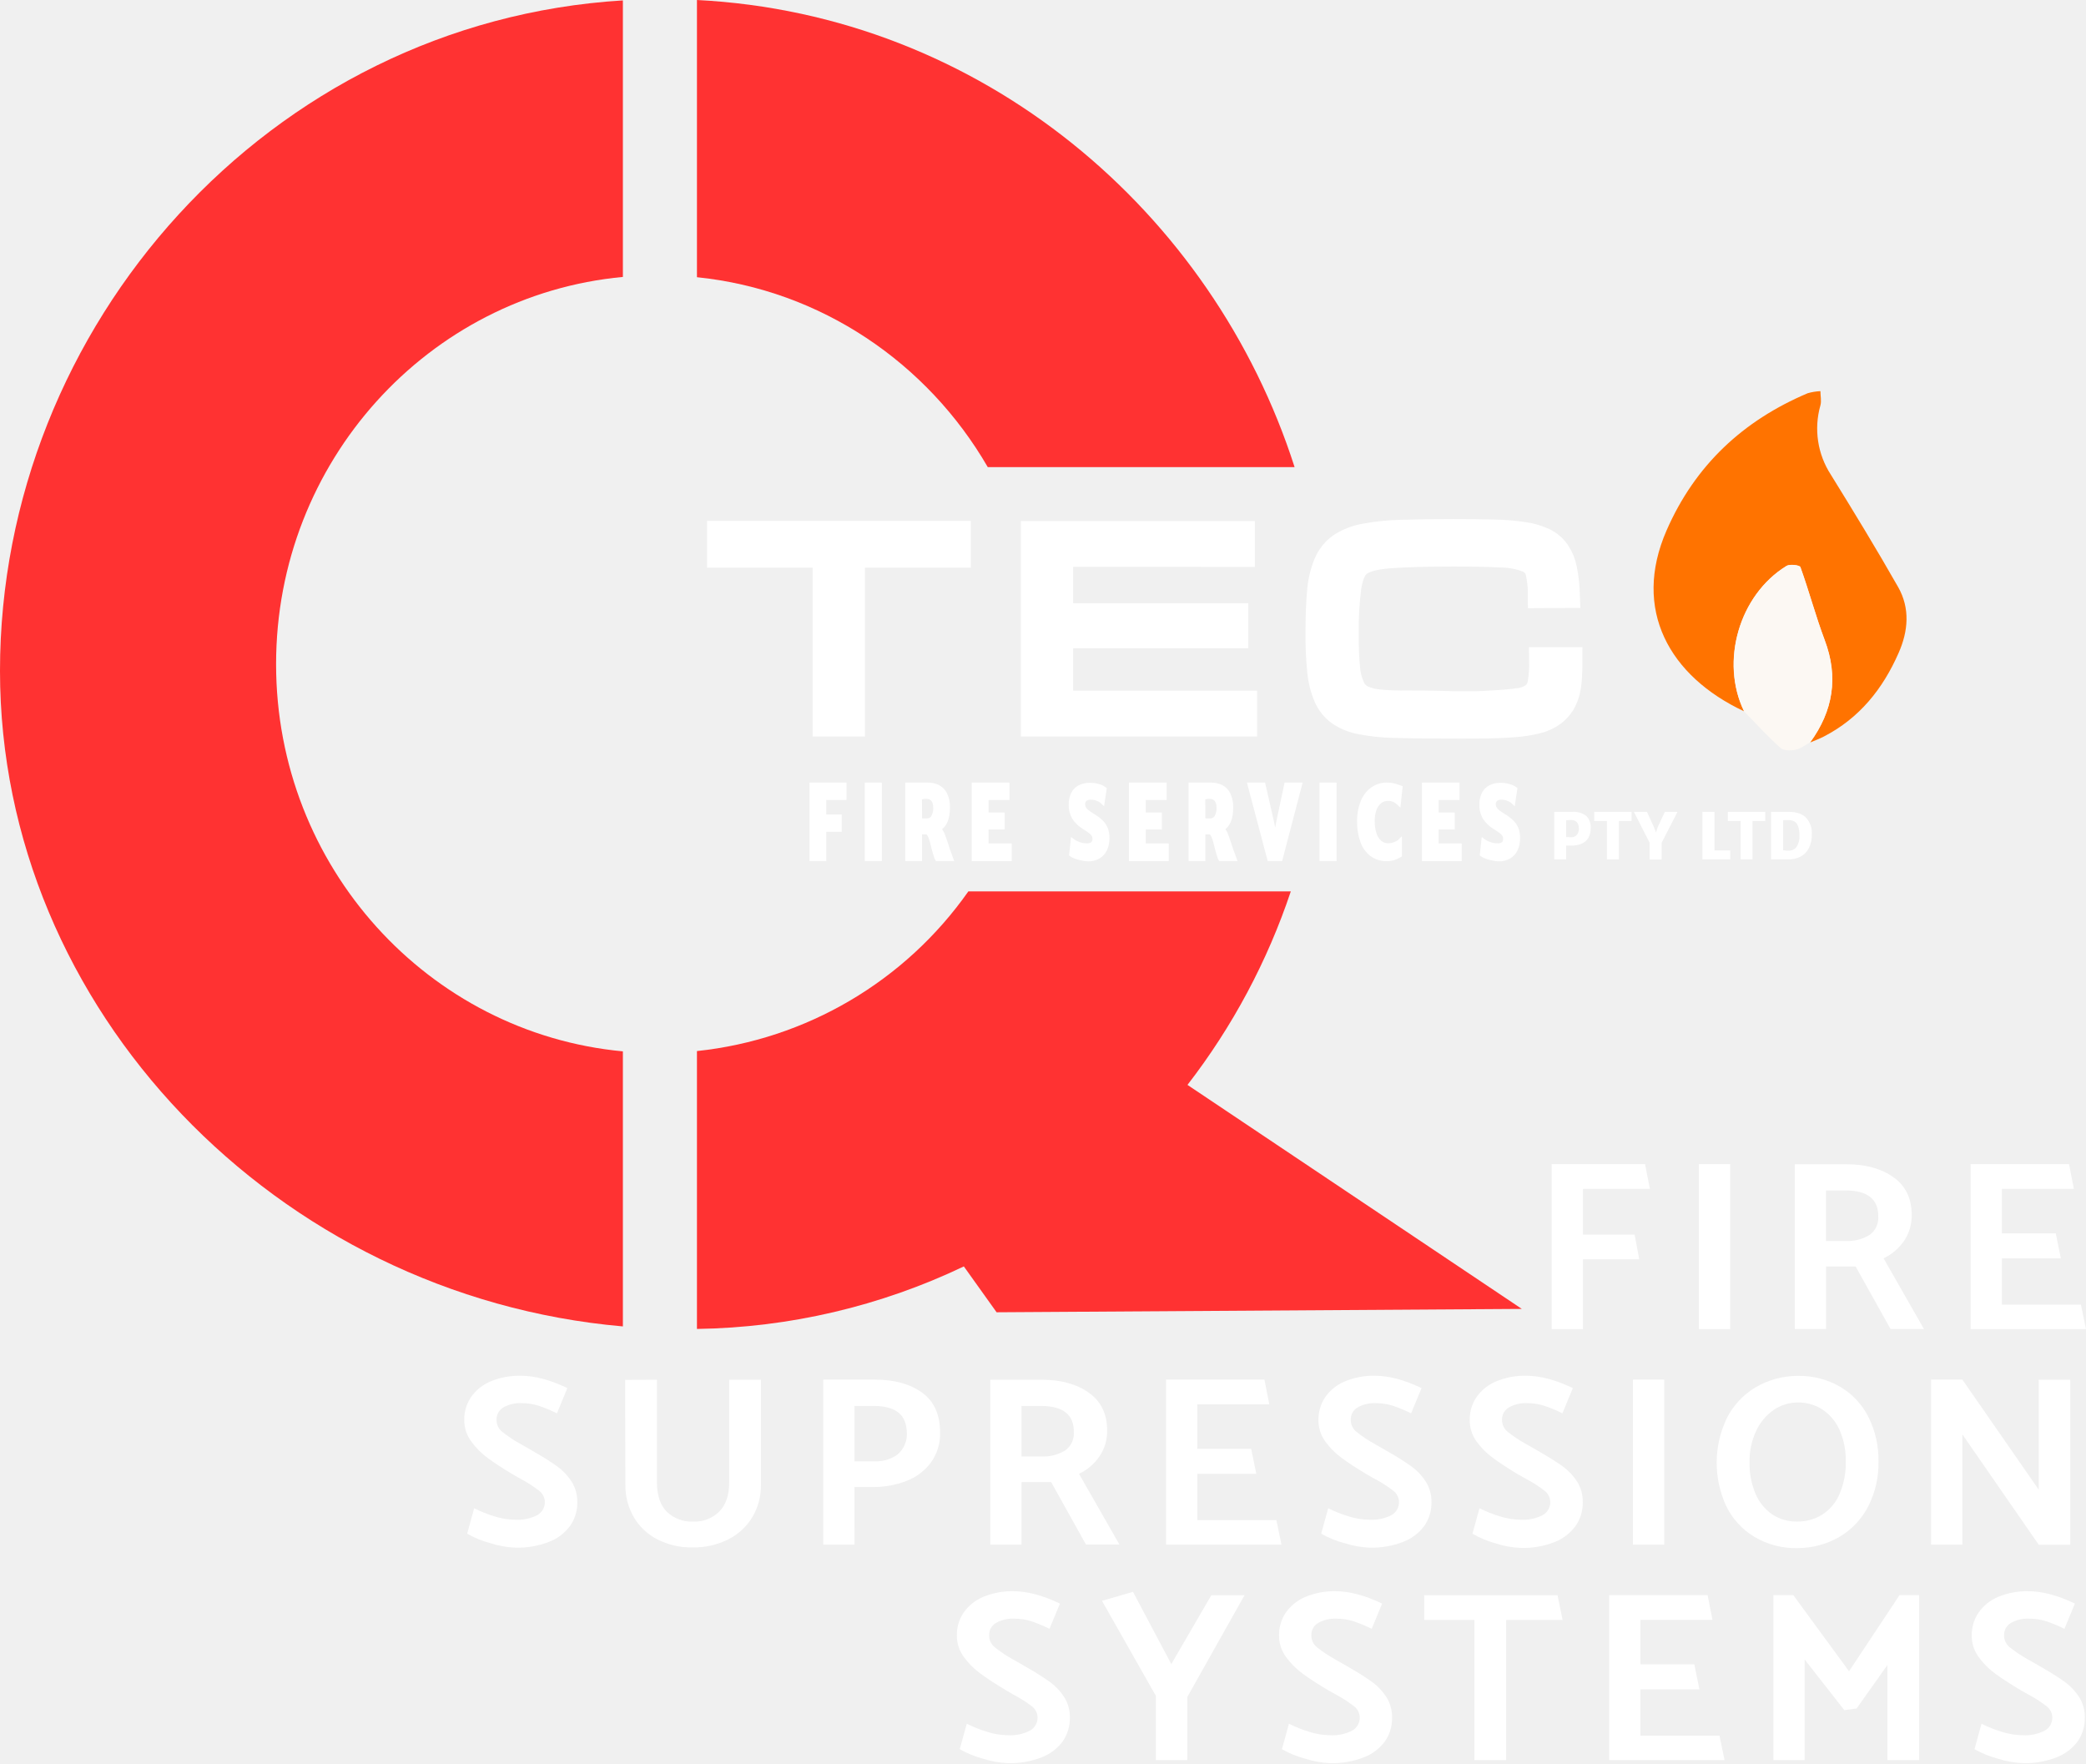
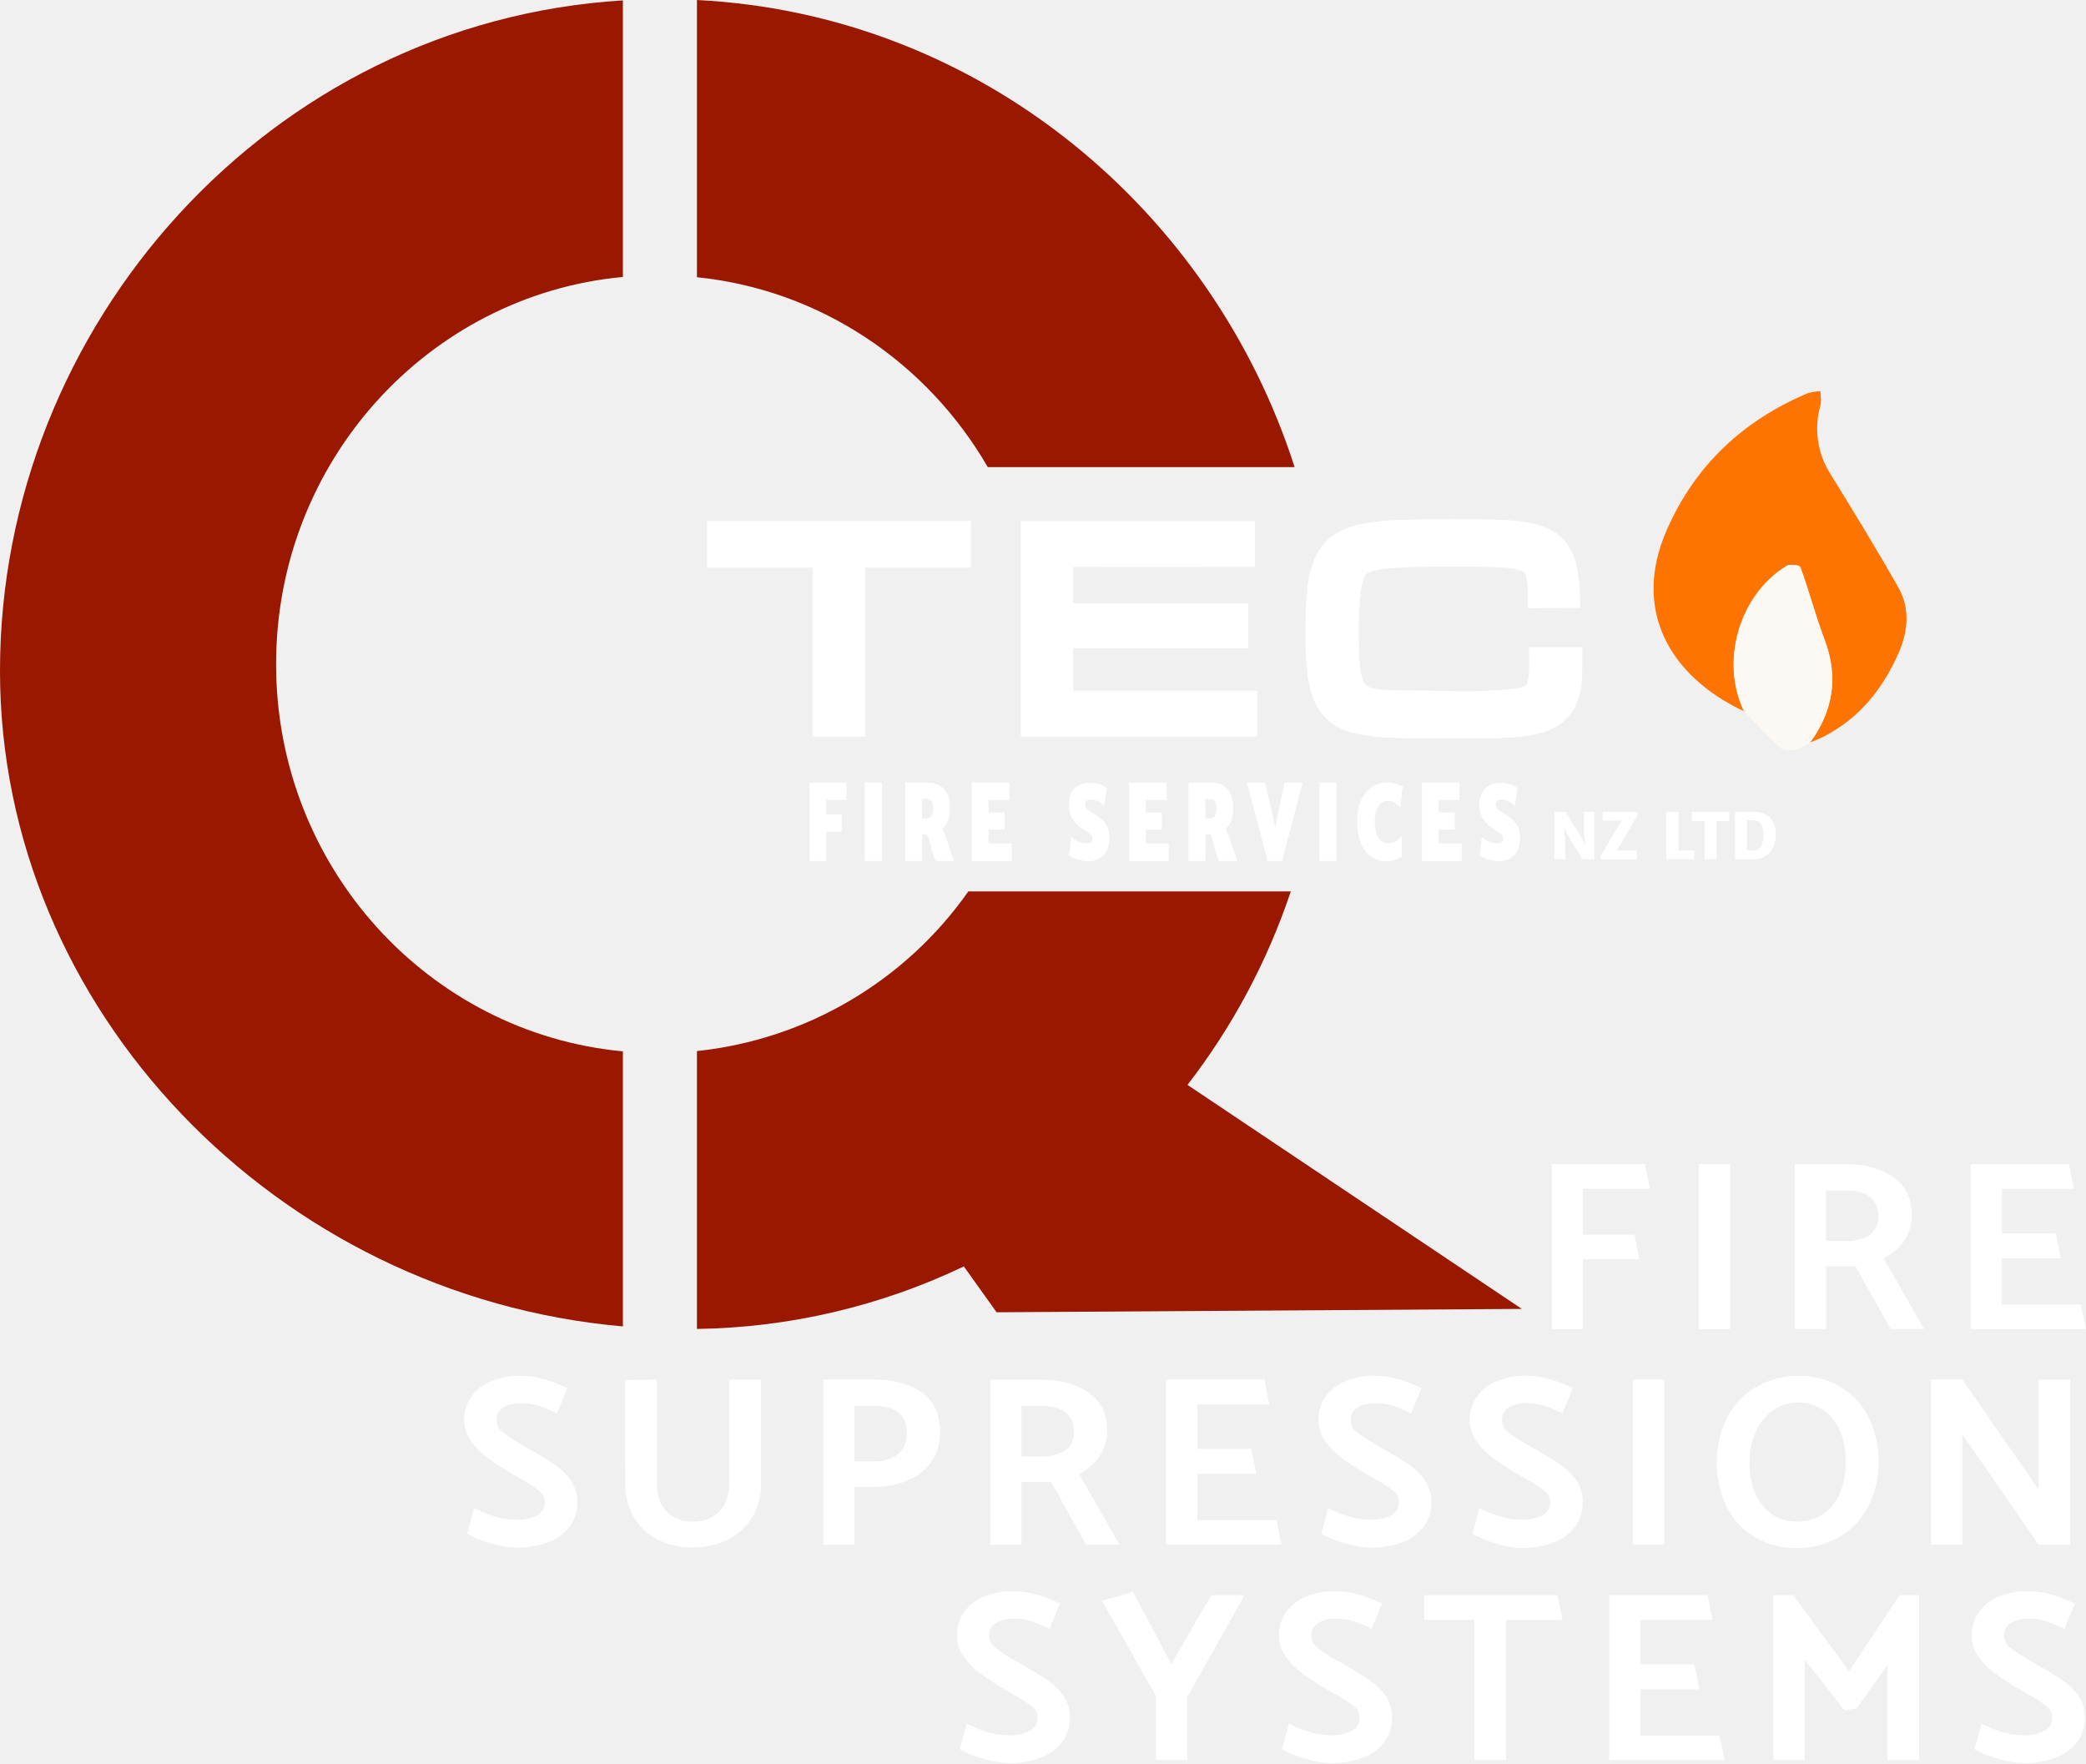
<svg xmlns="http://www.w3.org/2000/svg" viewBox="0 0 619.56 523.68">
  <defs>
-     <style>.cls-1{fill:#ff3232;}.cls-2{fill:#ff7300;}.cls-3{fill:#fcf8f3;}.cls-4,.cls-5,.cls-6{fill:#fff;}.cls-4,.cls-5{stroke:#fff;stroke-miterlimit:10;}.cls-4{stroke-width:8px;}</style>
+     <style>.cls-1{fill:#9a1700;}.cls-2{fill:#ff7300;}.cls-3{fill:#fcf8f3;}.cls-4,.cls-5,.cls-6{fill:#fff;}.cls-4,.cls-5{stroke:#fff;stroke-miterlimit:10;}.cls-4{stroke-width:8px;}</style>
  </defs>
  <g id="Layer_2" data-name="Layer 2">
    <g id="Layer_3" data-name="Layer 3">
      <path class="cls-1" d="M0,199.24c0,100.51,82.22,185.7,185,194.7V312.25c-57.76-5.4-103-54.82-103-115s45.24-109.61,103-115V.12C79.86,6.55,0,96.79,0,199.24Z" />
      <path class="cls-1" d="M293.38,138.74h91.13C360.21,62.89,291.64,4.3,207,0V82.33C243.85,86.1,275.49,107.81,293.38,138.74Z" />
      <path class="cls-1" d="M452,388.74l-99.31-66.53a195.36,195.36,0,0,0,30.69-57.47H287.61A113,113,0,0,1,207,312.16v82.53a190.38,190.38,0,0,0,79.27-18.57L296,389.74Z" />
      <path class="cls-2" d="M518,211.25c-22.18-10.4-33.31-30.18-23-53.75,8.45-19.31,22.67-32.57,41.89-40.71a16.14,16.14,0,0,1,3.79-.62c0,1.41.36,2.91,0,4.22A25.14,25.14,0,0,0,543.79,141c6.81,11,13.58,22.11,20,33.4,3.53,6.27,3,13,.1,19.55-4.69,10.67-11.64,19.35-22.18,24.79-1.32.68-2.73,1.2-4.1,1.79,6.85-9.38,8.49-19.39,4.32-30.44-2.68-7.11-4.62-14.49-7.2-21.64-.2-.58-3.14-1-4.14-.34C516.51,176.72,510.83,196.48,518,211.25Z" />
      <path class="cls-3" d="M518,211.25c-7.12-14.77-1.44-34.53,12.6-43.18,1-.62,3.94-.24,4.14.34,2.58,7.15,4.52,14.53,7.2,21.64,4.17,11,2.53,21.06-4.32,30.44-1.43.76-2.79,1.87-4.31,2.18s-3.56.31-4.49-.54C525,218.71,521.52,214.91,518,211.25Z" />
    </g>
    <g id="TEC">
      <path class="cls-4" d="M252.9,164.59v50.15h-7.54V164.59H214v-5.88h70.35v5.88Z" />
      <path class="cls-4" d="M314.74,164.34v18.82h52v5.37h-52v20.58h54.63v5.63H307.2v-56h61.51v5.63Z" />
      <path class="cls-4" d="M457.81,176.61a31,31,0,0,0-.74-6.85,5.6,5.6,0,0,0-3.26-3.7,22.32,22.32,0,0,0-7.77-1.51q-5.16-.28-14.29-.29-12.18,0-19.17.54t-9.4,2.73c-1.42,1.29-2.39,3.65-2.88,7.06a99.77,99.77,0,0,0-.75,13.78q0,6,.38,9.78a17.59,17.59,0,0,0,1.49,6.09,6.77,6.77,0,0,0,3.11,3.24,16.09,16.09,0,0,0,5.26,1.3,74.19,74.19,0,0,0,8,.29c3.17,0,6.92,0,11.26.13.94.05,1.71.08,2.33.08h2.33c1.8,0,3.33,0,4.6,0s2.81-.1,4.61-.21c3.41-.17,6.13-.41,8.14-.71a9.74,9.74,0,0,0,4.61-1.73,6,6,0,0,0,2.05-3.69,37.91,37.91,0,0,0,.46-6.72H466c0,1.79-.05,3.44-.14,4.95a23.12,23.12,0,0,1-.6,4.16,12.87,12.87,0,0,1-1.4,3.45,10.94,10.94,0,0,1-2.61,2.89,13.21,13.21,0,0,1-4.65,2.19,39.1,39.1,0,0,1-6.89,1.09q-4.09.33-9.63.38t-12.79,0q-7.64,0-13.26-.17a58.17,58.17,0,0,1-9.59-1,17.07,17.07,0,0,1-6.42-2.52,11.48,11.48,0,0,1-3.86-4.75,24.85,24.85,0,0,1-1.91-7.6,103.73,103.73,0,0,1-.51-11.22q0-7.22.46-12.22a27.38,27.38,0,0,1,1.91-8.31,12.25,12.25,0,0,1,4.09-5.21,18.84,18.84,0,0,1,7.08-2.82,65.09,65.09,0,0,1,10.89-1.13q6.46-.21,15.49-.21,6.88,0,12,.13a66.76,66.76,0,0,1,8.79.71,21.39,21.39,0,0,1,6.05,1.76,10,10,0,0,1,3.81,3.24,13.81,13.81,0,0,1,2.1,5.12,47.11,47.11,0,0,1,.84,7.44Z" />
    </g>
    <g id="FIRE_SERVICES_LTD" data-name="FIRE SERVICES LTD">
      <path class="cls-5" d="M250.92,232.93v4.16h-6v5.31h4.59v4.15h-4.59v8.67h-4V232.93Z" />
      <path class="cls-5" d="M261.42,232.93v22.29h-4.08V232.93Z" />
      <path class="cls-5" d="M282.69,255.22h-4.45a2.78,2.78,0,0,1-.23-.49c-.07-.18-.19-.54-.36-1.09s-.41-1.42-.64-2.39-.41-1.58-.57-2.09a5.24,5.24,0,0,0-.56-1.28,1.05,1.05,0,0,0-.76-.57h-1.75v7.91h-4V232.93h6.25a6.8,6.8,0,0,1,2.94.63,5,5,0,0,1,2.22,2.18,8.56,8.56,0,0,1,.86,4.14q0,4.68-2.56,6.3a5.24,5.24,0,0,1,1,1.61c.28.68.6,1.62,1,2.82.21.7.4,1.27.55,1.72s.32.87.48,1.28Zm-9.32-11.74a4.22,4.22,0,0,0,.94.08h1a1.92,1.92,0,0,0,1.77-1,5.11,5.11,0,0,0,.6-2.62c0-2.12-.88-3.18-2.63-3.18a3.82,3.82,0,0,0-1.72.35Z" />
      <path class="cls-5" d="M299.32,232.93v4.16h-6.21v4.71h4.79v4.06h-4.79V251H300v4.26H289.11V232.93Z" />
      <path class="cls-5" d="M318.51,249.52a7.15,7.15,0,0,0,1.87,1,6.61,6.61,0,0,0,2.36.44,2.64,2.64,0,0,0,1.69-.43,1.71,1.71,0,0,0,.54-1.41,2.16,2.16,0,0,0-.31-1.16,3.8,3.8,0,0,0-.91-.94c-.41-.3-1.09-.76-2.06-1.38a8.86,8.86,0,0,1-2.77-2.71,7.38,7.38,0,0,1-1-4,6.87,6.87,0,0,1,.72-3.27,4.62,4.62,0,0,1,2-2,6.63,6.63,0,0,1,3-.67,8.84,8.84,0,0,1,2.79.4,5.72,5.72,0,0,1,1.76.88l-.62,4.15a4.59,4.59,0,0,0-1.55-1,5.33,5.33,0,0,0-2-.43,2.5,2.5,0,0,0-1.67.49,1.69,1.69,0,0,0-.56,1.35,2.38,2.38,0,0,0,.28,1.14,3.34,3.34,0,0,0,.87,1,16.92,16.92,0,0,0,1.64,1.13,13.88,13.88,0,0,1,2.47,1.82,6.22,6.22,0,0,1,1.46,2.09,7.26,7.26,0,0,1,.51,2.85,7.91,7.91,0,0,1-.69,3.42,5,5,0,0,1-2,2.24,6.09,6.09,0,0,1-3.19.8A11,11,0,0,1,321,255a10.35,10.35,0,0,1-1.84-.55,4.22,4.22,0,0,1-1.12-.61Z" />
      <path class="cls-5" d="M346,232.93v4.16h-6.21v4.71h4.79v4.06h-4.79V251h6.85v4.26H335.81V232.93Z" />
      <path class="cls-5" d="M366.83,255.22h-4.45a2.78,2.78,0,0,1-.23-.49c-.07-.18-.19-.54-.35-1.09s-.42-1.42-.65-2.39-.41-1.58-.56-2.09a5.65,5.65,0,0,0-.57-1.28,1.05,1.05,0,0,0-.76-.57h-1.75v7.91h-4V232.93h6.25a6.87,6.87,0,0,1,2.94.63,5,5,0,0,1,2.21,2.18,8.56,8.56,0,0,1,.86,4.14q0,4.68-2.55,6.3a5.66,5.66,0,0,1,1,1.61c.27.68.59,1.62,1,2.82.22.7.4,1.27.55,1.72s.32.87.49,1.28Zm-9.32-11.74a4.22,4.22,0,0,0,.94.08h1a1.92,1.92,0,0,0,1.77-1,5.11,5.11,0,0,0,.6-2.62c0-2.12-.88-3.18-2.63-3.18a3.82,3.82,0,0,0-1.72.35Z" />
      <path class="cls-5" d="M375.34,232.93l2.58,11.29.81,4.35.8-4.35,2.41-11.29h4.31l-5.83,22.29H376.9L371,232.93Z" />
      <path class="cls-5" d="M396.48,232.93v22.29h-4.07V232.93Z" />
      <path class="cls-5" d="M413.73,233.09a15.46,15.46,0,0,1,1.63.5l.71.24-.53,4.95a5.78,5.78,0,0,0-1.34-1,4.23,4.23,0,0,0-2-.42,3.67,3.67,0,0,0-2.25.75,5,5,0,0,0-1.57,2.21,9.41,9.41,0,0,0-.58,3.49,12.11,12.11,0,0,0,.52,3.76,5.37,5.37,0,0,0,1.55,2.49,3.7,3.7,0,0,0,2.5.89,4.79,4.79,0,0,0,1.36-.21,6.83,6.83,0,0,0,1.29-.53,3.16,3.16,0,0,0,.85-.63v4.5a9.62,9.62,0,0,1-1.82.85,6.25,6.25,0,0,1-2.14.33,7.46,7.46,0,0,1-4.5-1.36,8.39,8.39,0,0,1-2.84-3.87,16.19,16.19,0,0,1-1-5.89,15.51,15.51,0,0,1,1.08-6.12,8.49,8.49,0,0,1,3-3.8,7.24,7.24,0,0,1,4.22-1.29A8.29,8.29,0,0,1,413.73,233.09Z" />
      <path class="cls-5" d="M433,232.93v4.16h-6.21v4.71h4.79v4.06h-4.79V251h6.85v4.26H422.82V232.93Z" />
      <path class="cls-5" d="M440.49,249.52a7.24,7.24,0,0,0,1.86,1,6.65,6.65,0,0,0,2.36.44,2.67,2.67,0,0,0,1.7-.43,1.73,1.73,0,0,0,.53-1.41,2.07,2.07,0,0,0-.31-1.16,3.63,3.63,0,0,0-.91-.94c-.4-.3-1.09-.76-2.06-1.38a8.86,8.86,0,0,1-2.77-2.71,7.38,7.38,0,0,1-1-4,6.87,6.87,0,0,1,.72-3.27,4.69,4.69,0,0,1,2-2,6.57,6.57,0,0,1,3-.67,8.93,8.93,0,0,1,2.79.4,5.84,5.84,0,0,1,1.76.88l-.63,4.15a4.53,4.53,0,0,0-1.54-1,5.37,5.37,0,0,0-2-.43,2.53,2.53,0,0,0-1.68.49,1.69,1.69,0,0,0-.55,1.35,2.27,2.27,0,0,0,.28,1.14,3.3,3.3,0,0,0,.86,1,16.06,16.06,0,0,0,1.65,1.13,13.78,13.78,0,0,1,2.46,1.82,6.08,6.08,0,0,1,1.46,2.09,7.26,7.26,0,0,1,.51,2.85,8.06,8.06,0,0,1-.68,3.42,5.15,5.15,0,0,1-2,2.24,6.13,6.13,0,0,1-3.2.8A10.84,10.84,0,0,1,443,255a10.1,10.1,0,0,1-1.84-.55,4.31,4.31,0,0,1-1.13-.61Z" />
-       <path class="cls-6" d="M463,241.11h4a6.22,6.22,0,0,1,4.06,1.15,4.6,4.6,0,0,1,1.38,3.75,5.55,5.55,0,0,1-.66,2.8,4.2,4.2,0,0,1-2,1.74,7.53,7.53,0,0,1-3.17.6h-1.44v4.08h-3.54V241.11ZM468.3,248a2.78,2.78,0,0,0,.63-2,2.62,2.62,0,0,0-.58-1.8,2.17,2.17,0,0,0-1.73-.66,8.65,8.65,0,0,0-1.47.11v4.94c.52,0,1,.07,1.44.07A2.29,2.29,0,0,0,468.3,248Z" />
-       <path class="cls-6" d="M473.49,243.84v-2.73h11.1v2.73h-3.76v11.39h-3.57V243.84Z" />
-       <path class="cls-6" d="M493.54,250.27v5h-3.6v-5l-4.65-9.15h3.87l2.09,4.56.6,1.57.5-1.57,2.12-4.56h3.76Z" />
-       <path class="cls-6" d="M509.22,241.11v11.46h4.66v2.66h-8.25V241.11Z" />
-       <path class="cls-6" d="M513.18,243.84v-2.73h11.11v2.73h-3.77v11.39H517V243.84Z" />
-       <path class="cls-6" d="M527.32,241.11h3.87c2.34,0,4.08.57,5.22,1.73a6.78,6.78,0,0,1,1.71,5,8.78,8.78,0,0,1-.84,4,5.82,5.82,0,0,1-2.44,2.54,7.88,7.88,0,0,1-3.83.87h-5V241.11Zm6.26,10.45a5.56,5.56,0,0,0,.87-3.42,8.08,8.08,0,0,0-.37-2.67A2.68,2.68,0,0,0,533,244a3.64,3.64,0,0,0-1.92-.44l-.76,0c-.28,0-.52,0-.71.09v8.85a6.72,6.72,0,0,0,1.62.14A2.82,2.82,0,0,0,533.58,251.56Z" />
+       <path class="cls-6" d="M473.53,241.11v14.12H470l-4.57-7.56-1-2.15.44,3.6v6.11h-3.2V241.11h3.3l4.81,7.75,1,2-.38-3.59v-6.21Z" />
+       <path class="cls-6" d="M481.09,244.6l.62-.91H476v-2.58h10.16l.38.75-5.69,9.76-.68,1h6v2.64H475.68l-.39-.78Z" />
+       <path class="cls-6" d="M498.52,241.11v11.46h4.66v2.66h-8.25V241.11Z" />
+       <path class="cls-6" d="M502.48,243.84v-2.73h11.11v2.73h-3.77v11.39h-3.56V243.84Z" />
+       <path class="cls-6" d="M516.62,241.11h3.87c2.34,0,4.08.57,5.22,1.73a6.78,6.78,0,0,1,1.71,5,8.78,8.78,0,0,1-.84,4,5.82,5.82,0,0,1-2.44,2.54,7.88,7.88,0,0,1-3.83.87h-5V241.11Zm6.26,10.45a5.56,5.56,0,0,0,.87-3.42,8.08,8.08,0,0,0-.37-2.67,2.68,2.68,0,0,0-1.12-1.44,3.64,3.64,0,0,0-1.92-.44l-.76,0c-.29,0-.52,0-.71.09v8.85a6.72,6.72,0,0,0,1.62.14A2.82,2.82,0,0,0,522.88,251.56Z" />
    </g>
    <g id="SYSTEMS">
      <path class="cls-6" d="M486.87,374H470.16v20.73h-9.29v-49h27.72l1.44,7.35H470.16v13.6H485.5Z" />
      <path class="cls-6" d="M504.58,394.74v-49h9.29v49Z" />
      <path class="cls-6" d="M533.09,345.78h15.34q8.49,0,13.93,3.85t5.43,11.2a13.28,13.28,0,0,1-2.26,7.7,15.59,15.59,0,0,1-6.09,5.19l12,21h-9.93l-10.37-18.57h-8.78v18.57h-9.29Zm15,7.78h-5.76v15h5.9a12.37,12.37,0,0,0,7-1.76,6.16,6.16,0,0,0,2.63-5.51Q557.93,353.57,548.14,353.56Z" />
      <path class="cls-6" d="M585.29,394.74v-49h29.23l1.44,7.35H594.58V366.3h16l1.51,7.42H594.58v13.75h23.47l1.51,7.27Z" />
      <path class="cls-6" d="M138.75,455.5l2.09-7.56a36.89,36.89,0,0,0,6,2.41,21.08,21.08,0,0,0,6.2,1,12.71,12.71,0,0,0,6.55-1.37,4.37,4.37,0,0,0,2.23-4,4.28,4.28,0,0,0-1.76-3.28,36.46,36.46,0,0,0-5.44-3.49L152.5,438q-4.83-2.88-7.67-5a22.2,22.2,0,0,1-4.89-4.93,10.64,10.64,0,0,1-2.06-6.38,11.8,11.8,0,0,1,2-6.73,13.37,13.37,0,0,1,5.8-4.68,22.12,22.12,0,0,1,9-1.69q6.2,0,13.83,3.67l-3.1,7.49a43.93,43.93,0,0,0-5.36-2.23,16.6,16.6,0,0,0-5.22-.79,10,10,0,0,0-5.3,1.26,4.09,4.09,0,0,0-2.05,3.7,4.45,4.45,0,0,0,1.62,3.5,39.26,39.26,0,0,0,5.29,3.56l2.31,1.3,2.09,1.22a78.46,78.46,0,0,1,6.76,4.28,16.78,16.78,0,0,1,4.22,4.47,11.17,11.17,0,0,1,1.69,6.15,11.85,11.85,0,0,1-2.13,7,14,14,0,0,1-6.26,4.75,25.67,25.67,0,0,1-9.9,1.73,27.73,27.73,0,0,1-7.52-1.33A29.49,29.49,0,0,1,138.75,455.5Z" />
      <path class="cls-6" d="M195.12,409.78v30.46c0,3.89,1,6.8,2.92,8.75a10.56,10.56,0,0,0,7.81,2.91,10.37,10.37,0,0,0,7.81-3q2.93-3,2.92-8.67V409.78H226V441a18.23,18.23,0,0,1-2.52,9.54,17.56,17.56,0,0,1-7.13,6.62,22.6,22.6,0,0,1-10.65,2.41,22,22,0,0,1-10.51-2.41,17.08,17.08,0,0,1-7-6.66,18.7,18.7,0,0,1-2.45-9.5l-.07-31.18Z" />
      <path class="cls-6" d="M253.8,458.74h-9.28v-49h15.33q8.64,0,14,3.85t5.36,11.85a14.56,14.56,0,0,1-2.77,9,16.34,16.34,0,0,1-7.31,5.43,27.11,27.11,0,0,1-9.94,1.77h-5.4Zm5.76-41.18H253.8V434h5.91a10.79,10.79,0,0,0,6.84-2,7.88,7.88,0,0,0,2.81-5.94q0-4.53-2.49-6.51T259.56,417.56Z" />
      <path class="cls-6" d="M294.12,409.78h15.34q8.49,0,13.93,3.85t5.44,11.2a13.28,13.28,0,0,1-2.27,7.7,15.49,15.49,0,0,1-6.08,5.19l12,21h-9.94L312.2,440.17h-8.79v18.57h-9.29Zm15.05,7.78h-5.76v15h5.91a12.42,12.42,0,0,0,7-1.76,6.16,6.16,0,0,0,2.62-5.51Q319,417.57,309.17,417.56Z" />
      <path class="cls-6" d="M346.32,458.74v-49h29.23l1.44,7.35H355.61V430.3h16l1.52,7.42h-17.5v13.75h23.47l1.51,7.27Z" />
      <path class="cls-6" d="M392.4,455.5l2.09-7.56a37,37,0,0,0,6.05,2.41,21,21,0,0,0,6.19,1,12.71,12.71,0,0,0,6.55-1.37,4.37,4.37,0,0,0,2.23-4,4.25,4.25,0,0,0-1.76-3.28,36.46,36.46,0,0,0-5.44-3.49L406.15,438q-4.81-2.88-7.66-5a22.25,22.25,0,0,1-4.9-4.93,10.63,10.63,0,0,1-2-6.38,11.79,11.79,0,0,1,2-6.73,13.43,13.43,0,0,1,5.8-4.68,22.13,22.13,0,0,1,9-1.69q6.18,0,13.82,3.67l-3.1,7.49a42.67,42.67,0,0,0-5.36-2.23,16.6,16.6,0,0,0-5.22-.79,10,10,0,0,0-5.29,1.26,4.07,4.07,0,0,0-2.05,3.7,4.45,4.45,0,0,0,1.62,3.5,38.61,38.61,0,0,0,5.29,3.56l2.3,1.3,2.09,1.22a78.86,78.86,0,0,1,6.77,4.28,16.75,16.75,0,0,1,4.21,4.47,11.08,11.08,0,0,1,1.69,6.15,11.91,11.91,0,0,1-2.12,7,14,14,0,0,1-6.27,4.75,25.67,25.67,0,0,1-9.9,1.73,27.8,27.8,0,0,1-7.52-1.33A29.49,29.49,0,0,1,392.4,455.5Z" />
      <path class="cls-6" d="M437.33,455.5l2.09-7.56a36.66,36.66,0,0,0,6.05,2.41,21,21,0,0,0,6.19,1,12.71,12.71,0,0,0,6.55-1.37,4.37,4.37,0,0,0,2.23-4,4.28,4.28,0,0,0-1.76-3.28,36.46,36.46,0,0,0-5.44-3.49L451.08,438q-4.81-2.88-7.67-5a22.42,22.42,0,0,1-4.89-4.93,10.63,10.63,0,0,1-2-6.38,11.79,11.79,0,0,1,2-6.73,13.43,13.43,0,0,1,5.8-4.68,22.12,22.12,0,0,1,9-1.69q6.19,0,13.83,3.67l-3.1,7.49a43.29,43.29,0,0,0-5.36-2.23,16.6,16.6,0,0,0-5.22-.79,10,10,0,0,0-5.29,1.26,4.08,4.08,0,0,0-2.06,3.7,4.45,4.45,0,0,0,1.62,3.5,38.86,38.86,0,0,0,5.3,3.56l2.3,1.3,2.09,1.22c2.83,1.63,5.08,3.06,6.77,4.28a16.75,16.75,0,0,1,4.21,4.47,11.17,11.17,0,0,1,1.69,6.15,11.91,11.91,0,0,1-2.12,7A14,14,0,0,1,461.7,458a25.67,25.67,0,0,1-9.9,1.73,27.8,27.8,0,0,1-7.52-1.33A29.49,29.49,0,0,1,437.33,455.5Z" />
      <path class="cls-6" d="M485,458.74v-49h9.29v49Z" />
      <path class="cls-6" d="M533.88,408.63A24.25,24.25,0,0,1,546.77,412a21.7,21.7,0,0,1,8.31,9.11A28.64,28.64,0,0,1,557.93,434a28.27,28.27,0,0,1-3,13.29,22.48,22.48,0,0,1-8.45,9.07,25,25,0,0,1-12.57,3.42A24,24,0,0,1,521,456.4a21.77,21.77,0,0,1-8.28-9.07,30.63,30.63,0,0,1,.14-26.1,22.42,22.42,0,0,1,8.46-9.14A24.77,24.77,0,0,1,533.88,408.63Zm-14.25,25.78a22.76,22.76,0,0,0,1.72,9.1,14,14,0,0,0,4.94,6.2,13,13,0,0,0,7.52,2.19,13.87,13.87,0,0,0,7.31-2,13.48,13.48,0,0,0,5.18-6.05,23.21,23.21,0,0,0,1.91-9.9,22.36,22.36,0,0,0-1.73-9,14.27,14.27,0,0,0-5-6.19,12.91,12.91,0,0,0-7.48-2.23,12.55,12.55,0,0,0-7.17,2.2,15.39,15.39,0,0,0-5.25,6.26A21.07,21.07,0,0,0,519.63,434.41Z" />
      <path class="cls-6" d="M573.55,458.74v-49h9.29l22.68,32.69V409.78h9.36v49h-9.36L582.84,426v32.76Z" />
      <path class="cls-6" d="M285.05,519.5l2.09-7.56a37,37,0,0,0,6.05,2.41,21,21,0,0,0,6.19,1,12.71,12.71,0,0,0,6.55-1.37,4.37,4.37,0,0,0,2.23-4,4.25,4.25,0,0,0-1.76-3.28A36.46,36.46,0,0,0,301,503.3L298.8,502q-4.82-2.88-7.66-5a22.25,22.25,0,0,1-4.9-4.93,10.63,10.63,0,0,1-2.05-6.38,11.79,11.79,0,0,1,2-6.73,13.43,13.43,0,0,1,5.8-4.68,22.13,22.13,0,0,1,9-1.69q6.18,0,13.82,3.67l-3.1,7.49a42.67,42.67,0,0,0-5.36-2.23,16.6,16.6,0,0,0-5.22-.79,10,10,0,0,0-5.29,1.26,4.07,4.07,0,0,0-2.05,3.7,4.45,4.45,0,0,0,1.62,3.5,38.61,38.61,0,0,0,5.29,3.56l2.3,1.3,2.09,1.22a78.86,78.86,0,0,1,6.77,4.28,16.75,16.75,0,0,1,4.21,4.47,11.08,11.08,0,0,1,1.69,6.15,11.91,11.91,0,0,1-2.12,7,14,14,0,0,1-6.27,4.75,25.67,25.67,0,0,1-9.9,1.73,27.8,27.8,0,0,1-7.52-1.33A29.49,29.49,0,0,1,285.05,519.5Z" />
      <path class="cls-6" d="M343.3,522.74V503.66l-16-28.22,9.21-2.67,11.38,21.46,11.88-20.45h9.86l-17,30.24v18.72Z" />
      <path class="cls-6" d="M380.74,519.5l2.09-7.56a36.66,36.66,0,0,0,6.05,2.41,21,21,0,0,0,6.19,1,12.71,12.71,0,0,0,6.55-1.37,4.37,4.37,0,0,0,2.23-4,4.28,4.28,0,0,0-1.76-3.28,36.46,36.46,0,0,0-5.44-3.49L394.49,502q-4.83-2.88-7.67-5a22.2,22.2,0,0,1-4.89-4.93,10.63,10.63,0,0,1-2.05-6.38,11.79,11.79,0,0,1,2-6.73,13.37,13.37,0,0,1,5.8-4.68,22.12,22.12,0,0,1,9-1.69q6.19,0,13.83,3.67l-3.1,7.49a43.93,43.93,0,0,0-5.36-2.23,16.6,16.6,0,0,0-5.22-.79,10,10,0,0,0-5.29,1.26,4.08,4.08,0,0,0-2.06,3.7,4.45,4.45,0,0,0,1.62,3.5,38.86,38.86,0,0,0,5.3,3.56l2.3,1.3,2.09,1.22c2.83,1.63,5.08,3.06,6.77,4.28a16.91,16.91,0,0,1,4.21,4.47,11.17,11.17,0,0,1,1.69,6.15,11.91,11.91,0,0,1-2.12,7,14,14,0,0,1-6.27,4.75,25.67,25.67,0,0,1-9.9,1.73,27.73,27.73,0,0,1-7.52-1.33A29.49,29.49,0,0,1,380.74,519.5Z" />
      <path class="cls-6" d="M464.11,481.13H447.34v41.61h-9.43V481.13H423v-7.35h39.6Z" />
      <path class="cls-6" d="M477.94,522.74v-49h29.23l1.44,7.35H487.23V494.3h16l1.51,7.42H487.23v13.75H510.7l1.51,7.27Z" />
      <path class="cls-6" d="M547.78,507.91,536,492.86v29.88h-9.29v-49h5.91l16.56,22.61,15-22.61H570v49h-9.43V494.52l-9.14,12.89Z" />
      <path class="cls-6" d="M586.44,519.5l2.09-7.56a36.66,36.66,0,0,0,6.05,2.41,21,21,0,0,0,6.19,1,12.71,12.71,0,0,0,6.55-1.37,4.37,4.37,0,0,0,2.23-4,4.28,4.28,0,0,0-1.76-3.28,36.46,36.46,0,0,0-5.44-3.49L600.19,502q-4.82-2.88-7.67-5a22.42,22.42,0,0,1-4.89-4.93,10.63,10.63,0,0,1-2-6.38,11.79,11.79,0,0,1,2-6.73,13.43,13.43,0,0,1,5.8-4.68,22.12,22.12,0,0,1,9-1.69q6.2,0,13.83,3.67l-3.1,7.49a43.29,43.29,0,0,0-5.36-2.23,16.6,16.6,0,0,0-5.22-.79,10,10,0,0,0-5.29,1.26,4.08,4.08,0,0,0-2.06,3.7,4.45,4.45,0,0,0,1.62,3.5,38.86,38.86,0,0,0,5.3,3.56l2.3,1.3,2.09,1.22a78.86,78.86,0,0,1,6.77,4.28,16.75,16.75,0,0,1,4.21,4.47,11.17,11.17,0,0,1,1.69,6.15,11.91,11.91,0,0,1-2.12,7,14,14,0,0,1-6.27,4.75,25.67,25.67,0,0,1-9.9,1.73,27.8,27.8,0,0,1-7.52-1.33A29.49,29.49,0,0,1,586.44,519.5Z" />
    </g>
  </g>
</svg>
